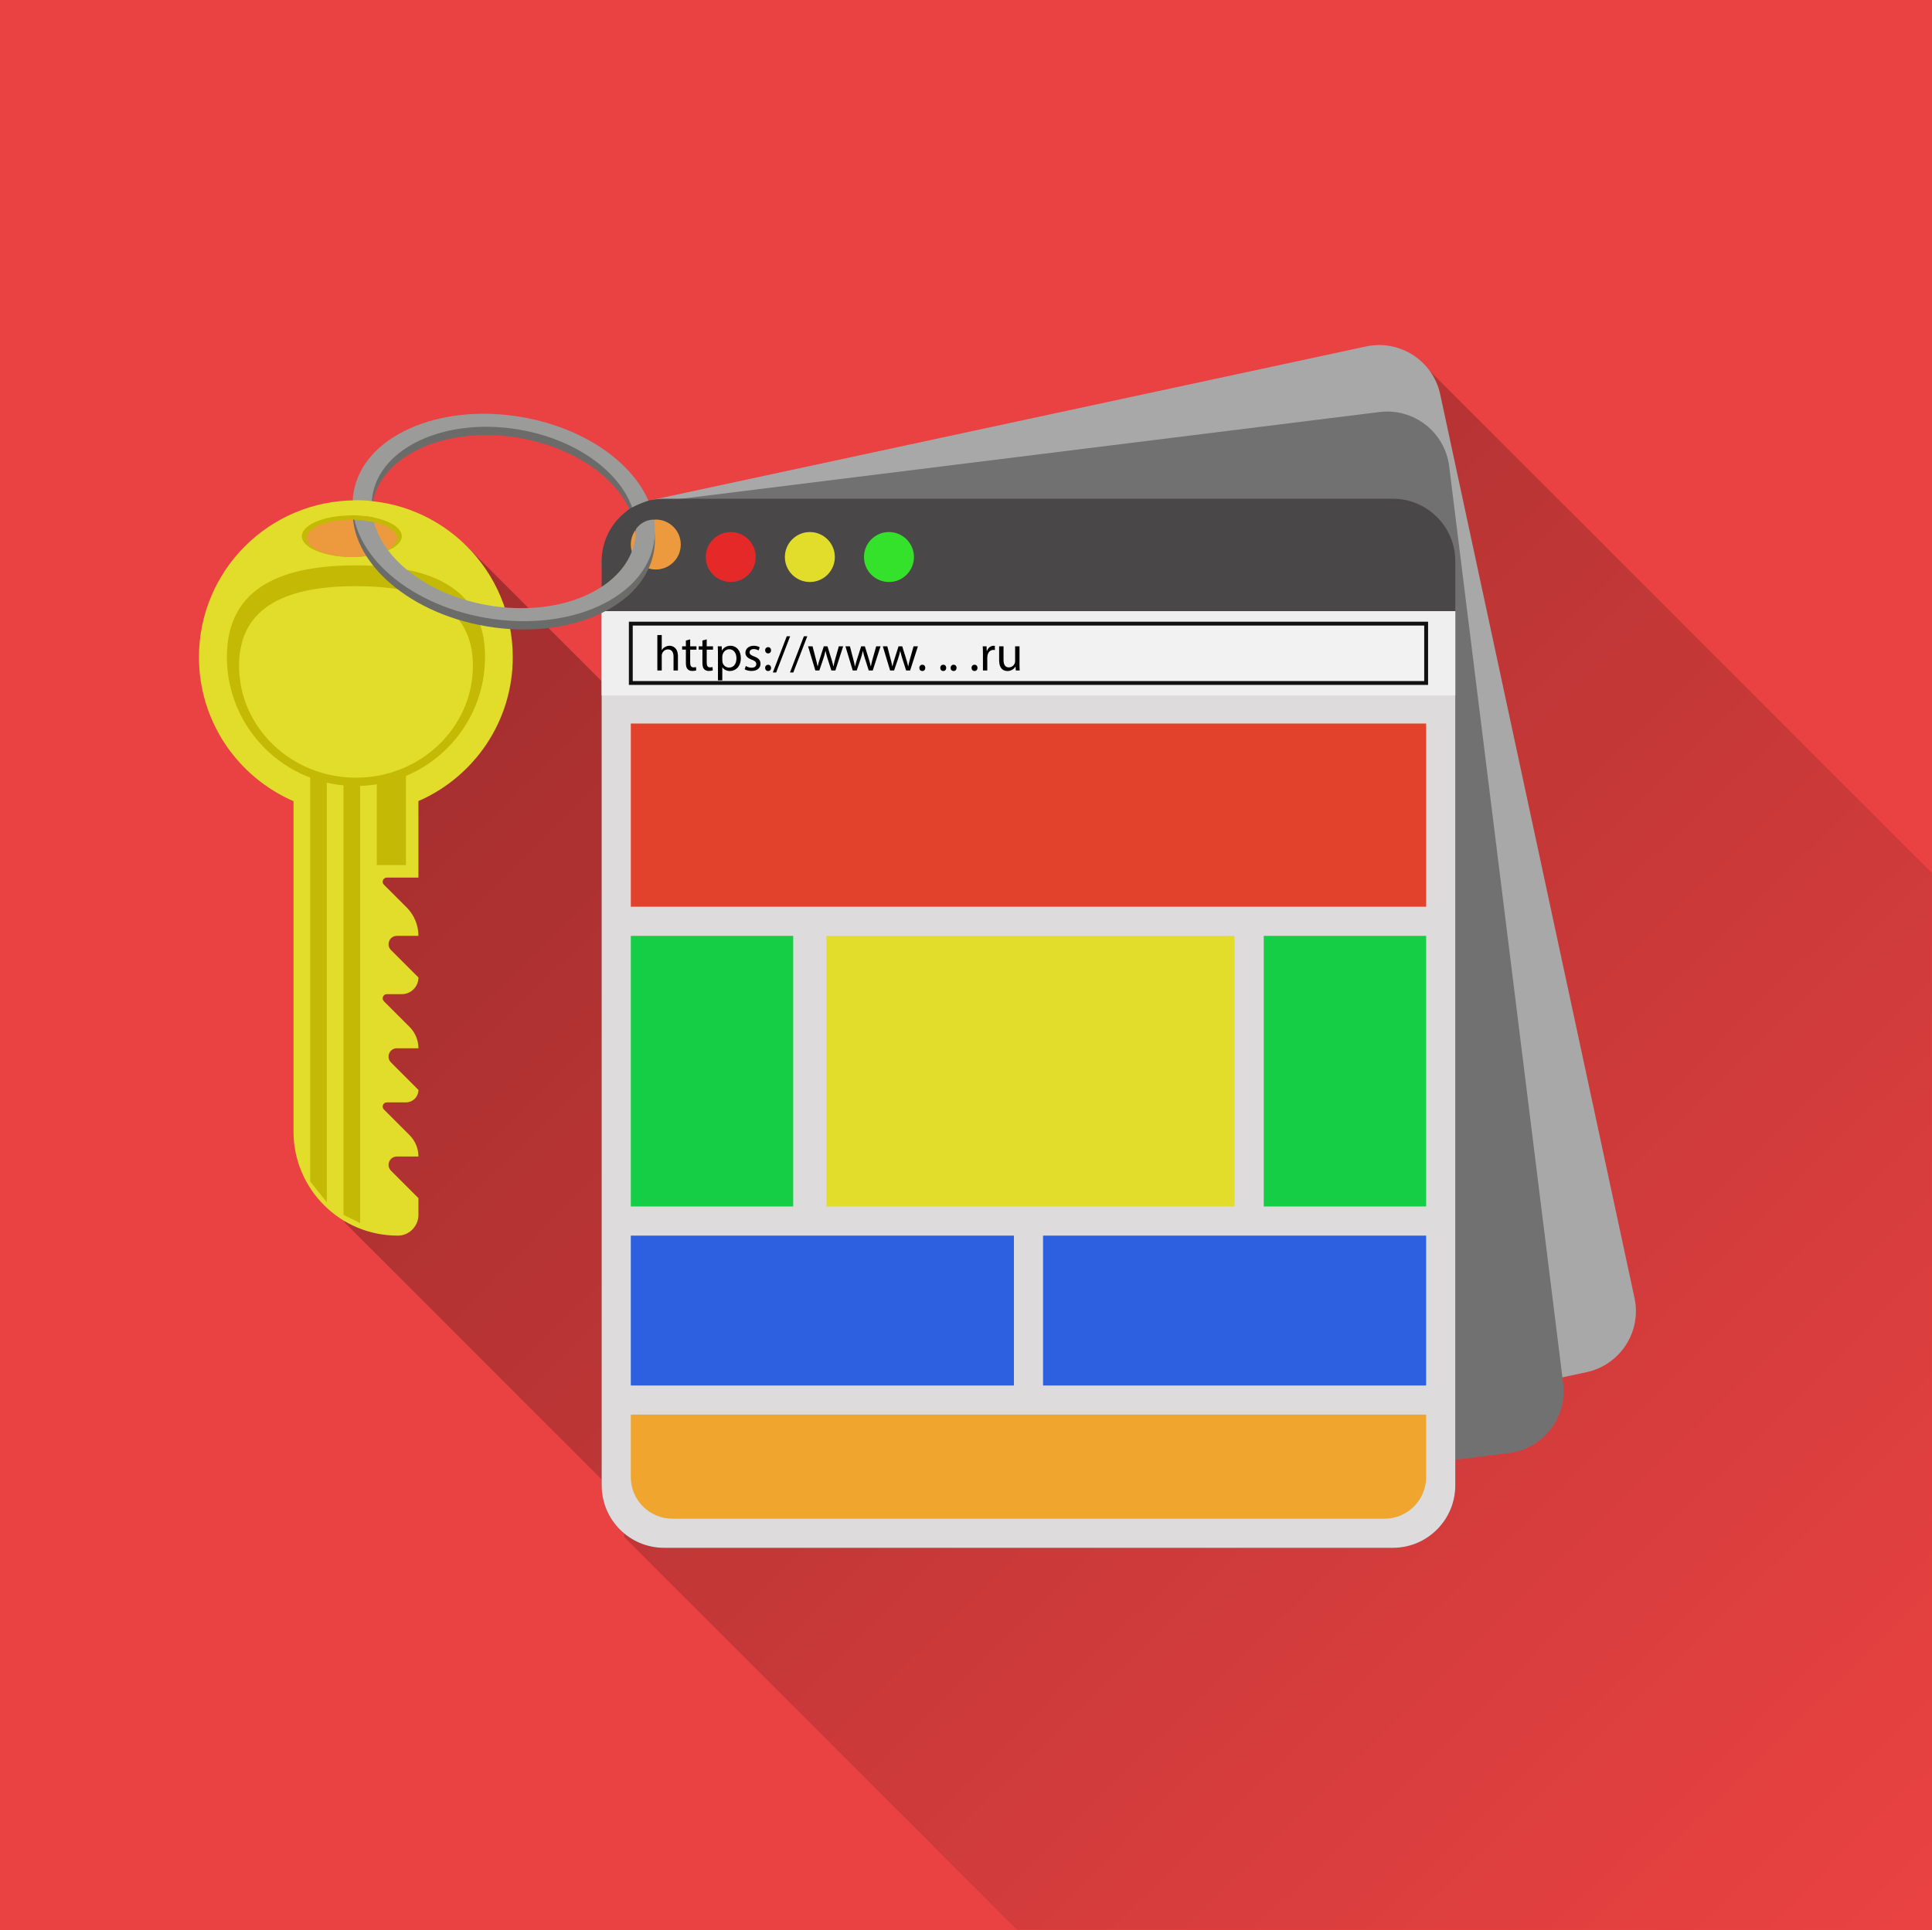
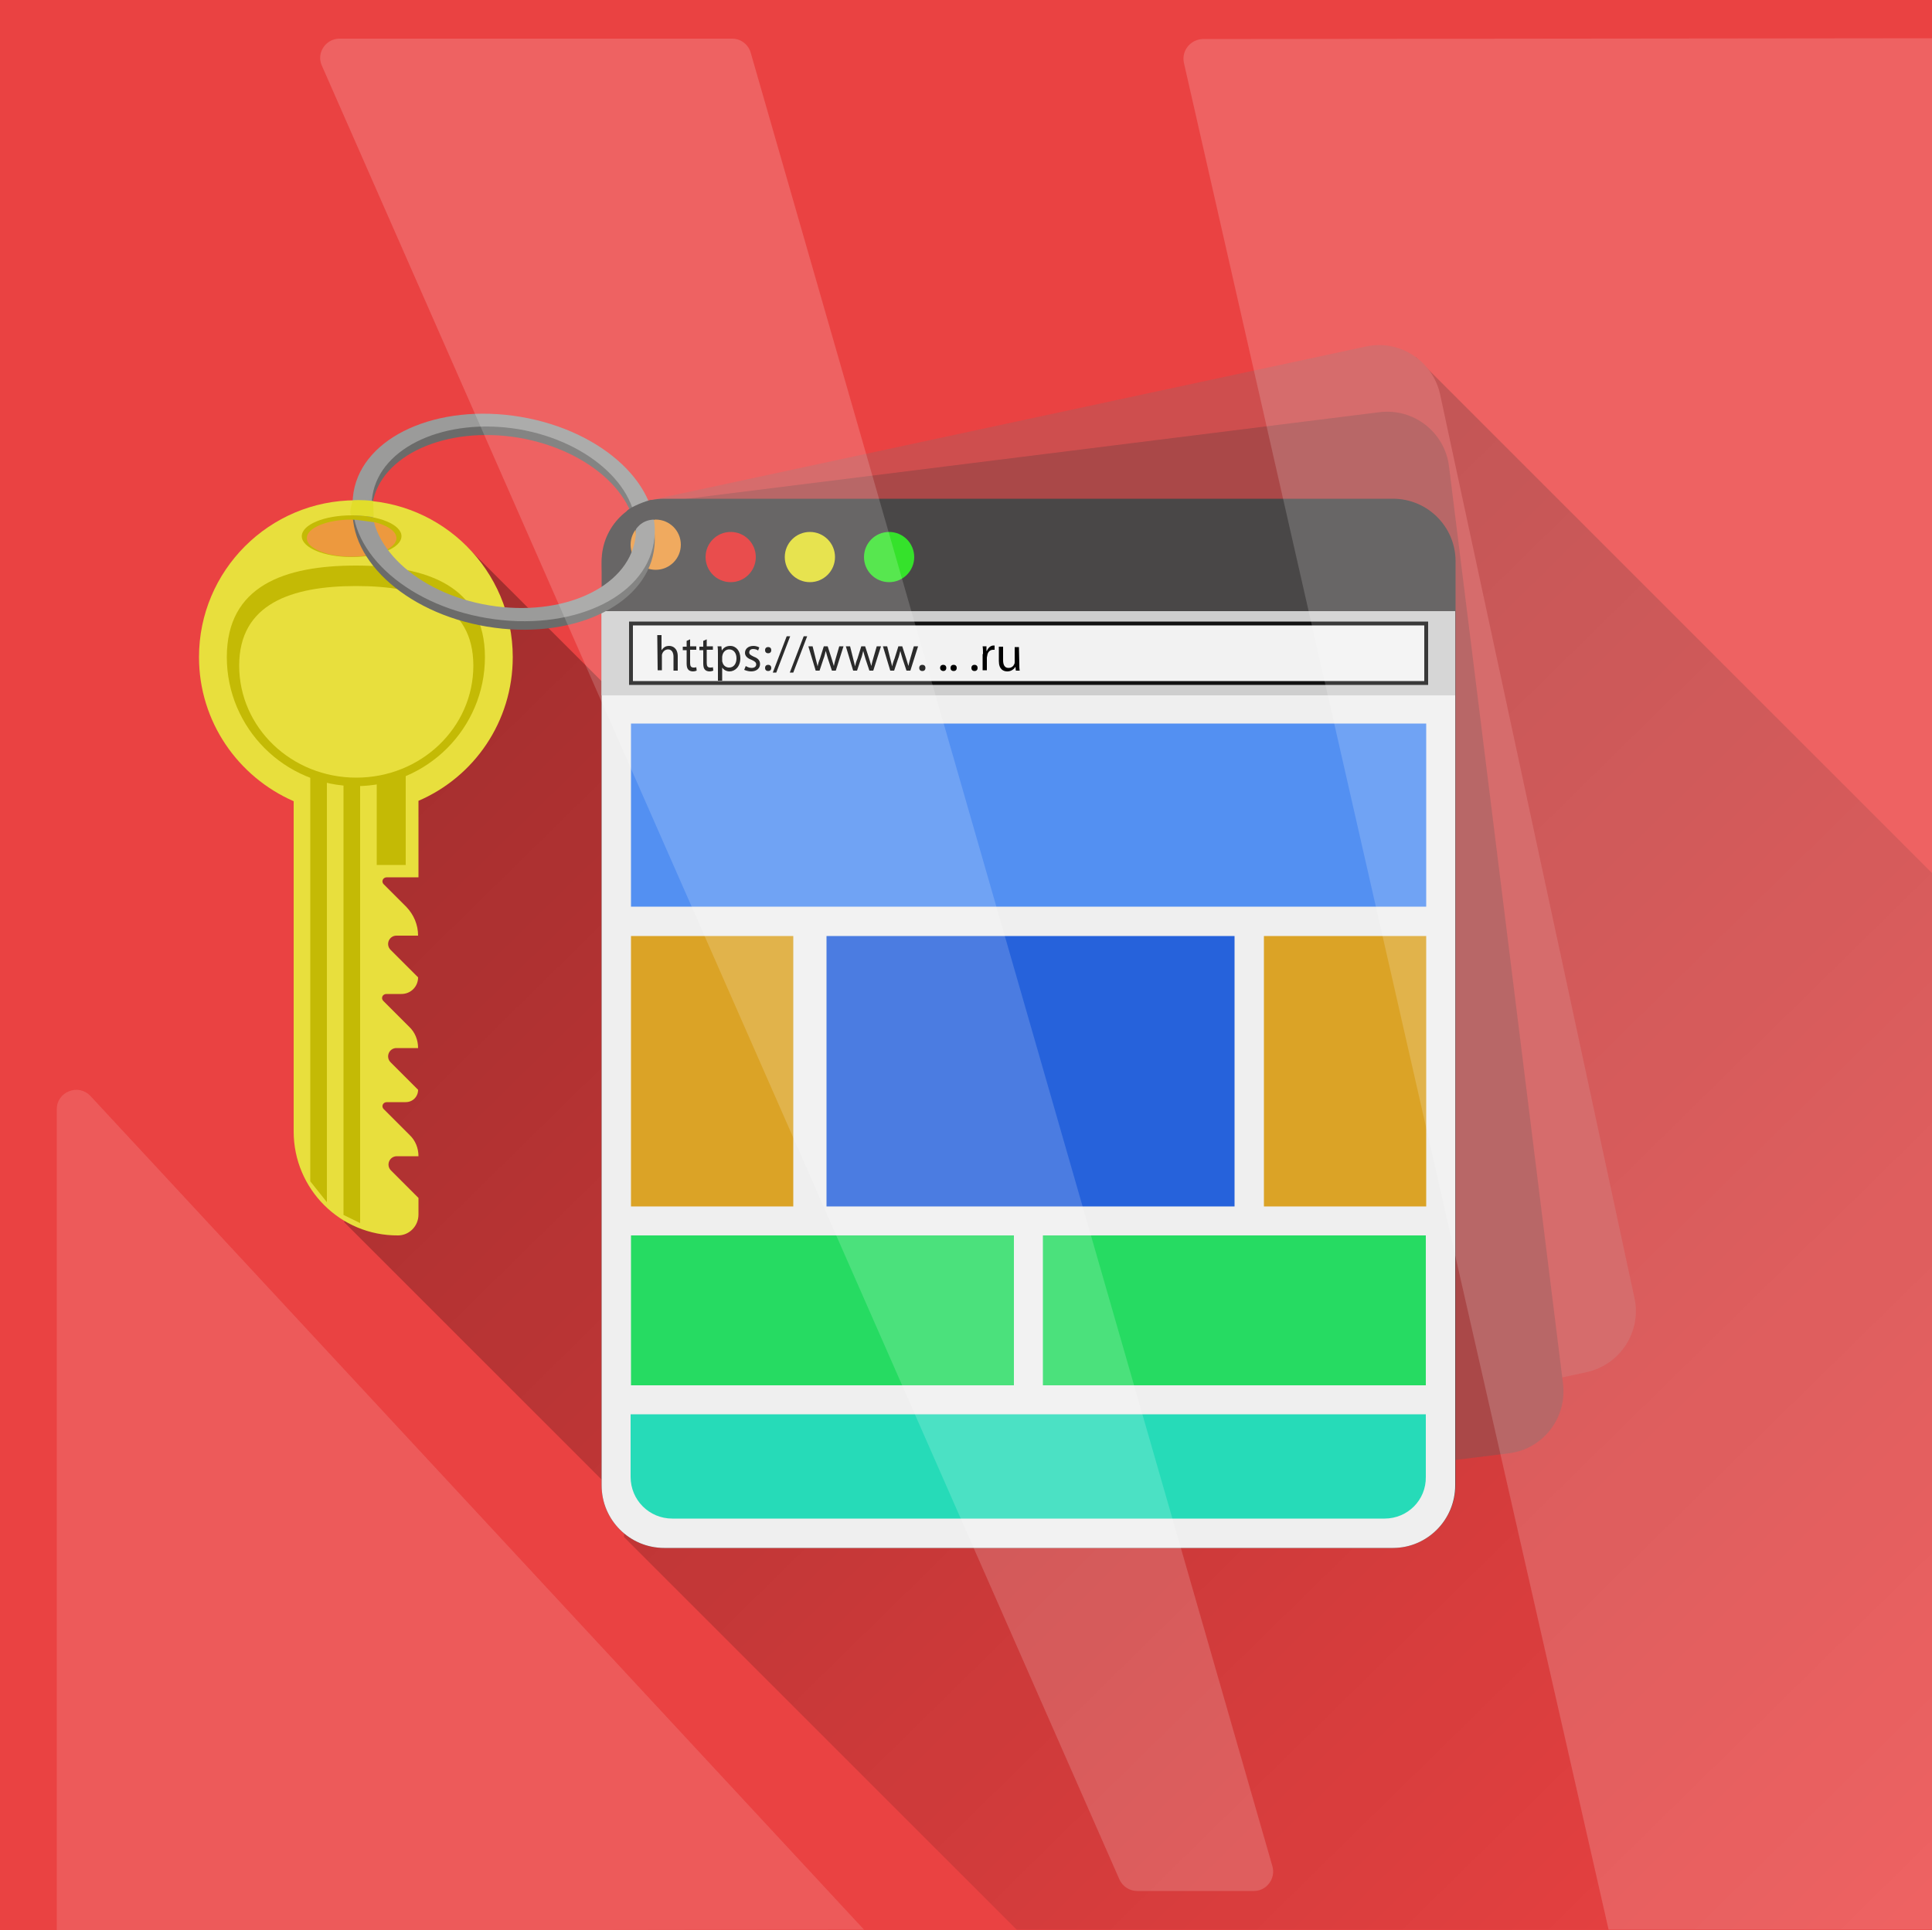
- <svg xmlns="http://www.w3.org/2000/svg" id="Слой_1" viewBox="0 0 500 499.507">
-   <style>.st4{fill:#494747}.st7{fill:#e2dd2b}.st11{fill:#ed993e}.st17{fill:#c4ba05}</style>
-   <path fill="#ea4242" d="M0-.246h500v500H0z" />
-   <linearGradient id="SVGID_1_" gradientUnits="userSpaceOnUse" x1="-46.066" y1="449.381" x2="270.536" y2="126.809" gradientTransform="matrix(1.12 0 0 -1.12 199.88 629.32)">
+ <svg xmlns="http://www.w3.org/2000/svg" id="Слой_1" viewBox="0 0 500 499.5">
+   <style>.st4{fill:#494747}.st7{fill:#e2dd2b}.st11{fill:#ed993e}.st18{fill:#e8df3d}.st19{fill:#c4ba05}</style>
+   <path fill="#ea4242" d="M0-.2h500v500H0z" />
+   <linearGradient id="SVGID_1_" gradientUnits="userSpaceOnUse" x1="-102.009" y1="211.867" x2="214.594" y2="-110.705" gradientTransform="matrix(1.12 0 0 -1.12 262.52 363.32)">
    <stop offset="0" stop-opacity=".3" />
    <stop offset="1" stop-opacity="0" />
  </linearGradient>
-   <path d="M369.084 200.135H179.511l-59.175-59.176-31.213 33.407v142.022l72.431 72.432v9.08l101.607 101.607h236.813V225.965L366.426 92.417l2.658 107.718z" fill="url(#SVGID_1_)" />
-   <path d="M410.603 355.193l-184.377 39.636c-8.728 1.876-17.325-3.678-19.202-12.406l-50.281-233.897c-1.877-8.728 3.678-17.324 12.406-19.202l184.377-39.636c8.728-1.876 17.325 3.678 19.202 12.406l50.281 233.896c1.877 8.729-3.677 17.325-12.406 19.203z" fill="#a8a8a8" />
-   <path d="M390.496 376.156l-187.15 23.255c-8.86 1.102-16.934-5.189-18.035-14.048l-29.5-237.415c-1.1-8.859 5.19-16.934 14.049-18.034l187.15-23.255c8.86-1.101 16.934 5.189 18.035 14.048l29.5 237.415c1.1 8.86-5.19 16.933-14.049 18.034z" fill="#727171" />
-   <path class="st4" d="M360.463 400.674h-188.59c-8.927 0-16.165-7.237-16.165-16.165V145.27c0-8.927 7.238-16.165 16.165-16.165h188.59c8.927 0 16.165 7.238 16.165 16.165v239.24c0 8.928-7.238 16.165-16.165 16.165z" />
-   <path d="M360.463 400.674h-188.59c-8.927 0-16.165-7.237-16.165-16.165V158.201h220.92V384.51c0 8.928-7.238 16.165-16.165 16.165z" fill="#dddbdb" />
-   <circle cx="189.115" cy="144.192" r="6.466" fill="#e52929" />
-   <circle class="st7" cx="209.591" cy="144.192" r="6.466" />
-   <circle cx="230.066" cy="144.192" r="6.466" fill="#35e22b" />
-   <path fill="#efefef" d="M155.708 158.201h220.92v21.829h-220.92z" />
-   <path fill="#f2f2f2" stroke="#111" stroke-miterlimit="10" d="M163.252 161.434h205.833v15.363H163.252z" />
-   <circle class="st11" cx="169.718" cy="140.959" r="6.466" />
-   <path fill="none" d="M163.252 161.434h65.378v15.087h-65.378z" />
-   <path d="M170.122 164.382h1.138v3.903h.026c.18-.323.465-.607.813-.8a2.342 2.342 0 0 1 1.164-.324c.84 0 2.185.516 2.185 2.675v3.722h-1.138v-3.593c0-1.009-.376-1.861-1.448-1.861-.737 0-1.318.516-1.525 1.137-.064.155-.077.323-.077.543v3.774h-1.138v-9.176zm8.496 1.124v1.796h1.628v.865h-1.628v3.373c0 .776.22 1.215.854 1.215.297 0 .516-.039.659-.078l.052.854c-.22.09-.57.155-1.009.155-.53 0-.957-.168-1.228-.478-.324-.337-.44-.893-.44-1.629v-3.413h-.969v-.865h.969v-1.5l1.112-.295zm4.28 0v1.796h1.629v.865h-1.629v3.373c0 .776.22 1.215.854 1.215.297 0 .516-.039.658-.078l.052.854c-.22.09-.569.155-1.009.155-.53 0-.957-.168-1.228-.478-.323-.337-.44-.893-.44-1.629v-3.413h-.967v-.865h.968v-1.5l1.112-.295zm2.91 3.838c0-.802-.026-1.447-.052-2.042h1.02l.053 1.072h.026c.464-.763 1.201-1.214 2.223-1.214 1.512 0 2.649 1.279 2.649 3.179 0 2.249-1.37 3.36-2.844 3.36-.828 0-1.55-.362-1.926-.983h-.026v3.4h-1.124v-6.772h.001zm1.125 1.667c0 .168.026.324.052.466.207.789.892 1.33 1.706 1.33 1.201 0 1.9-.98 1.9-2.416 0-1.254-.659-2.327-1.861-2.327-.776 0-1.5.556-1.72 1.408-.038.143-.077.31-.077.466v1.073zm6.078 1.383c.336.22.93.453 1.5.453.828 0 1.215-.414 1.215-.93 0-.544-.323-.841-1.163-1.151-1.125-.401-1.654-1.02-1.654-1.77 0-1.009.815-1.836 2.158-1.836.634 0 1.19.18 1.538.387l-.284.827a2.434 2.434 0 0 0-1.28-.36c-.672 0-1.047.387-1.047.853 0 .516.375.749 1.189 1.06 1.086.413 1.64.956 1.64 1.886 0 1.1-.851 1.874-2.339 1.874-.685 0-1.318-.168-1.757-.427l.284-.866zm5.006-4.057c0-.479.323-.815.775-.815s.75.336.763.815c0 .451-.297.801-.776.801-.453 0-.762-.35-.762-.801zm0 4.561c0-.478.323-.813.775-.813s.75.336.763.813c0 .453-.297.802-.776.802-.453 0-.762-.349-.762-.802zm1.99 1.176l3.606-9.37h.878l-3.617 9.37h-.867zm4.437 0l3.606-9.37h.878l-3.617 9.37h-.867zm5.843-6.772l.828 3.18c.18.696.349 1.344.465 1.99h.04c.141-.634.348-1.305.555-1.978l1.022-3.192h.956l.97 3.127c.232.75.413 1.409.556 2.043h.037c.105-.634.272-1.294.479-2.03l.891-3.14h1.125l-2.016 6.256h-1.035l-.956-2.986c-.22-.698-.4-1.318-.556-2.055h-.026a18.964 18.964 0 0 1-.567 2.068l-1.01 2.972h-1.034l-1.887-6.256h1.163v.001zm9.673 0l.828 3.18c.18.696.349 1.344.466 1.99h.038c.142-.634.35-1.305.556-1.978l1.022-3.192h.956l.97 3.127c.232.75.413 1.409.556 2.043h.038c.104-.634.271-1.294.478-2.03l.891-3.14h1.125l-2.016 6.256h-1.035l-.956-2.986c-.22-.698-.4-1.318-.557-2.055h-.024c-.156.749-.35 1.395-.568 2.068l-1.01 2.972h-1.034l-1.887-6.256h1.163v.001zm9.673 0l.828 3.18c.18.696.349 1.344.465 1.99h.04c.141-.634.348-1.305.555-1.978l1.022-3.192h.956l.97 3.127c.232.75.414 1.409.556 2.043h.037c.105-.634.272-1.294.479-2.03l.891-3.14h1.125l-2.016 6.256h-1.035l-.955-2.986a21.007 21.007 0 0 1-.557-2.055h-.025c-.156.749-.35 1.395-.568 2.068l-1.009 2.972h-1.035l-1.887-6.256h1.163v.001zm8.291 5.583c0-.478.323-.814.774-.814.453 0 .763.336.763.814 0 .466-.296.814-.775.814-.453.001-.762-.348-.762-.814zm5.417 0c0-.478.323-.814.775-.814s.763.336.763.814c0 .466-.297.814-.776.814-.453.001-.762-.348-.762-.814zm2.678 0c0-.478.323-.814.775-.814s.763.336.763.814c0 .466-.297.814-.776.814-.453.001-.762-.348-.762-.814zm5.417 0c0-.478.324-.814.775-.814.453 0 .763.336.763.814 0 .466-.296.814-.776.814-.452.001-.762-.348-.762-.814zm2.948-3.631c0-.737-.014-1.37-.053-1.952h.996l.039 1.228h.051c.285-.84.97-1.37 1.732-1.37.13 0 .22.013.323.039v1.073a1.71 1.71 0 0 0-.388-.039c-.8 0-1.37.608-1.524 1.46a3.322 3.322 0 0 0-.052.53v3.335h-1.124v-4.304zm9.464 2.598c0 .647.014 1.214.053 1.706h-1.01l-.065-1.02h-.025a2.354 2.354 0 0 1-2.068 1.162c-.983 0-2.158-.542-2.158-2.74v-3.657h1.137v3.464c0 1.19.362 1.99 1.396 1.99.762 0 1.292-.53 1.5-1.033a1.64 1.64 0 0 0 .104-.582v-3.839h1.137v4.549h-.001z" />
-   <path fill="#e2412b" d="M163.252 187.298h205.833v47.417H163.252z" />
-   <path d="M358.308 393.13h-184.28c-5.952 0-10.776-4.824-10.776-10.776v-16.165h205.832v16.165c0 5.952-4.824 10.777-10.776 10.777z" fill="#efa52e" />
-   <path class="st7" d="M213.902 242.259h105.61v70.048h-105.61z" />
-   <path d="M163.252 242.259h42.029v70.048h-42.029zm163.804 0h42.029v70.048h-42.029z" fill="#15ce45" />
-   <path d="M163.252 319.85h99.144v38.796h-99.144zm106.688 0h99.144v38.796H269.94z" fill="#2d60e0" />
-   <path class="st7" d="M132.704 170.124c0-22.426-18.18-40.606-40.606-40.606s-40.606 18.18-40.606 40.606c0 16.691 10.073 31.023 24.47 37.266v85.518c0 14.91 12.11 26.99 27.03 26.942 2.94-.01 5.3-2.449 5.3-5.388v-4.311l-7.098-7.098c-1.358-1.357-.397-3.679 1.524-3.679h5.573a7.8 7.8 0 0 0-2.286-5.518l-6.65-6.652c-.68-.679-.2-1.84.761-1.84h4.942a3.233 3.233 0 0 0 3.233-3.232l-7.097-7.098c-1.358-1.357-.397-3.679 1.524-3.679h5.573a7.8 7.8 0 0 0-2.286-5.518l-6.65-6.652c-.68-.679-.2-1.84.761-1.84h3.865a4.31 4.31 0 0 0 4.31-4.31l-7.097-7.097c-1.358-1.358-.397-3.68 1.524-3.68h5.573c0-2.76-1.096-5.406-3.047-7.358l-5.889-5.888c-.679-.679-.198-1.84.762-1.84h8.174v-19.807c14.365-6.256 24.413-20.571 24.413-37.24z" />
-   <path class="st17" d="M58.719 170.055c0-18.45 14.957-23.708 33.407-23.708s33.408 5.258 33.408 23.708-14.957 33.408-33.408 33.408-33.407-14.957-33.407-33.408z" />
-   <path class="st17" d="M84.583 311.229l-4.31-5.389V193.764h4.31zm8.621 5.388l-4.31-2.136V199.152h4.31zm4.311-120.698h7.544v28.019h-7.544z" />
-   <path class="st7" d="M61.871 172.312c0-16.014 13.546-20.577 30.255-20.577s30.256 4.564 30.256 20.577c0 16.014-13.547 28.996-30.256 28.996s-30.255-12.982-30.255-28.996z" />
-   <ellipse class="st17" cx="91.049" cy="138.803" rx="12.932" ry="5.388" />
-   <ellipse class="st11" cx="91.049" cy="139.342" rx="11.639" ry="4.849" />
-   <path d="M134.745 110.07c-21.469-3.597-40.825 5.146-43.234 19.527-2.41 14.381 13.042 28.956 34.51 32.552 21.469 3.596 40.826-5.146 43.234-19.527 2.41-14.382-13.04-28.956-34.51-32.552zm29.635 31.735c-2.107 12.577-19.036 20.223-37.812 17.077s-32.289-15.89-30.18-28.468c2.106-12.578 19.035-20.223 37.811-17.078 18.775 3.146 32.288 15.891 30.181 28.469z" fill="#6b6b6a" />
-   <path d="M134.745 107.915c-21.469-3.598-40.825 5.145-43.234 19.527-2.41 14.381 13.042 28.955 34.51 32.551 21.469 3.597 40.826-5.145 43.234-19.527 2.41-14.381-13.04-28.955-34.51-32.551zm29.635 31.734c-2.107 12.578-19.036 20.224-37.812 17.078s-32.289-15.891-30.18-28.468c2.106-12.578 19.035-20.224 37.811-17.078 18.775 3.146 32.288 15.891 30.181 28.468z" fill="#9b9b9a" />
-   <path class="st7" d="M91.285 129.527s2.288-.174 5.336.241l.07 4.186c.055-.05-4.446-.55-5.642-.539-1.078.01.236-3.888.236-3.888z" />
-   <path class="st17" d="M91.137 134.493l-.088-1.078c.09.002 3.948.04 5.74.558l.125 1.18s-4.61-.66-5.777-.66z" />
-   <path class="st4" d="M164.394 137.29s1.417-2.797 4.987-2.797l-.782-5.057c-1.057.086-5.415 1.82-6.313 2.817-1.014 1.317 2.108 5.037 2.108 5.037z" />
+   <path d="M369.1 200.1H179.5L120.3 141l-31.2 33.4v142l72.4 72.4v9.1l101.6 101.6H500V226L366.4 92.4l2.7 107.7z" fill="url(#SVGID_1_)" />
+   <path d="M410.6 355.2l-184.4 39.6c-8.7 1.9-17.3-3.7-19.2-12.4l-50.3-233.9c-1.9-8.7 3.7-17.3 12.4-19.2l184.4-39.6c8.7-1.9 17.3 3.7 19.2 12.4L423 336c1.9 8.7-3.7 17.3-12.4 19.2z" fill="#ce4e4e" />
+   <path d="M390.5 376.2l-187.2 23.3c-8.9 1.1-16.9-5.2-18-14l-29.5-237.4c-1.1-8.9 5.2-16.9 14-18L357 106.7c8.9-1.1 16.9 5.2 18 14l29.5 237.4c1.1 8.9-5.1 17-14 18.1z" fill="#aa4848" />
+   <path class="st4" d="M360.5 400.7H171.9c-8.9 0-16.2-7.2-16.2-16.2V145.3c0-8.9 7.2-16.2 16.2-16.2h188.6c8.9 0 16.2 7.2 16.2 16.2v239.2c-.1 8.9-7.3 16.2-16.2 16.2z" />
+   <path d="M360.5 400.7H171.9c-8.9 0-16.2-7.2-16.2-16.2V158.2h220.9v226.3c0 8.9-7.2 16.2-16.1 16.2z" fill="#efefef" />
+   <circle cx="189.1" cy="144.2" r="6.5" fill="#e52929" />
+   <circle class="st7" cx="209.6" cy="144.2" r="6.5" />
+   <circle cx="230.1" cy="144.2" r="6.5" fill="#35e22b" />
+   <path fill="#cecece" d="M155.7 158.2h220.9V180H155.7z" />
+   <path fill="#f2f2f2" stroke="#111" stroke-miterlimit="10" d="M163.3 161.4h205.8v15.4H163.3z" />
+   <circle class="st11" cx="169.7" cy="141" r="6.5" />
+   <path fill="none" d="M163.3 161.4h65.4v15.1h-65.4z" />
+   <path d="M170.1 164.4h1.1v3.9c.2-.3.5-.6.8-.8s.7-.3 1.2-.3c.8 0 2.2.5 2.2 2.7v3.7h-1.1V170c0-1-.4-1.9-1.4-1.9-.7 0-1.3.5-1.5 1.1-.1.2-.1.3-.1.5v3.8h-1.1l-.1-9.1zm8.5 1.1v1.8h1.6v.9h-1.6v3.4c0 .8.2 1.2.9 1.2.3 0 .5 0 .7-.1l.1.9c-.2.1-.6.2-1 .2-.5 0-1-.2-1.2-.5-.3-.3-.4-.9-.4-1.6v-3.4h-1v-.9h1v-1.5l.9-.4zm4.3 0v1.8h1.6v.9h-1.6v3.4c0 .8.2 1.2.9 1.2.3 0 .5 0 .7-.1l.1.9c-.2.1-.6.2-1 .2-.5 0-1-.2-1.2-.5-.3-.3-.4-.9-.4-1.6v-3.4h-1v-.9h1v-1.5l.9-.4zm2.9 3.8c0-.8 0-1.4-.1-2h1l.1 1.1c.5-.8 1.2-1.2 2.2-1.2 1.5 0 2.6 1.3 2.6 3.2 0 2.2-1.4 3.4-2.8 3.4-.8 0-1.5-.4-1.9-1v3.4h-1.1v-6.9zm1.1 1.7c0 .2 0 .3.1.5.2.8.9 1.3 1.7 1.3 1.2 0 1.9-1 1.9-2.4 0-1.3-.7-2.3-1.9-2.3-.8 0-1.5.6-1.7 1.4 0 .1-.1.3-.1.5v1zm6.1 1.4c.3.2.9.5 1.5.5.8 0 1.2-.4 1.2-.9s-.3-.8-1.2-1.2c-1.1-.4-1.7-1-1.7-1.8 0-1 .8-1.8 2.2-1.8.6 0 1.2.2 1.5.4l-.3.8c-.2-.2-.7-.4-1.3-.4-.7 0-1 .4-1 .9s.4.7 1.2 1.1c1.1.4 1.6 1 1.6 1.9 0 1.1-.9 1.9-2.3 1.9-.7 0-1.3-.2-1.8-.4l.4-1zm5-4.1c0-.5.3-.8.8-.8s.8.3.8.8-.3.8-.8.8-.8-.3-.8-.8zm0 4.6c0-.5.3-.8.8-.8s.8.3.8.8-.3.8-.8.8-.8-.3-.8-.8zm2 1.2l3.6-9.4h.9l-3.6 9.4h-.9zm4.4 0l3.6-9.4h.9l-3.6 9.4h-.9zm5.9-6.8l.8 3.2c.2.7.3 1.3.5 2 .1-.6.3-1.3.6-2l1-3.2h1l1 3.1c.2.7.4 1.4.6 2 .1-.6.3-1.3.5-2l.9-3.1h1.1l-2 6.3h-1l-1-3c-.2-.7-.4-1.3-.6-2.1-.2.7-.3 1.4-.6 2.1l-1 3h-1l-1.9-6.3h1.1zm9.7 0l.8 3.2c.2.7.3 1.3.5 2 .1-.6.3-1.3.6-2l1-3.2h1l1 3.1c.2.7.4 1.4.6 2 .1-.6.3-1.3.5-2l.9-3.1h1.1l-2 6.3h-1l-1-3c-.2-.7-.4-1.3-.6-2.1-.2.7-.3 1.4-.6 2.1l-1 3h-1l-1.9-6.3h1.1zm9.6 0l.8 3.2c.2.7.3 1.3.5 2 .1-.6.3-1.3.6-2l1-3.2h1l1 3.1c.2.7.4 1.4.6 2 .1-.6.3-1.3.5-2l.9-3.1h1.1l-2 6.3h-1l-1-3c-.2-.7-.4-1.3-.6-2.1-.2.7-.3 1.4-.6 2.1l-1 3h-1l-1.9-6.3h1.1zm8.3 5.6c0-.5.3-.8.8-.8s.8.3.8.8-.3.8-.8.8-.8-.3-.8-.8zm5.4 0c0-.5.3-.8.8-.8s.8.3.8.8-.3.8-.8.8c-.4 0-.8-.3-.8-.8zm2.7 0c0-.5.3-.8.8-.8s.8.3.8.8-.3.8-.8.8-.8-.3-.8-.8zm5.4 0c0-.5.3-.8.8-.8s.8.3.8.8-.3.8-.8.8-.8-.3-.8-.8zm3-3.6c0-.7 0-1.4-.1-2h1v1.2h.1c.3-.8 1-1.4 1.7-1.4h.3v1.1h-.4c-.8 0-1.4.6-1.5 1.5 0 .2-.1.3-.1.5v3.3h-1.1v-4.2h.1zm9.4 2.6c0 .6 0 1.2.1 1.7h-1l-.1-1c-.3.5-1 1.2-2.1 1.2-1 0-2.2-.5-2.2-2.7v-3.7h1.1v3.5c0 1.2.4 2 1.4 2 .8 0 1.3-.5 1.5-1 .1-.2.1-.4.1-.6v-3.8h1.1l.1 4.4z" />
+   <path fill="#5390f2" d="M163.3 187.3h205.8v47.4H163.3z" />
+   <path d="M358.3 393.1H174c-6 0-10.8-4.8-10.8-10.8v-16.2H369v16.2c.1 6-4.7 10.8-10.7 10.8z" fill="#26dbb8" />
+   <path fill="#2662db" d="M213.9 242.3h105.6v70H213.9z" />
+   <path d="M163.3 242.3h42v70h-42zm163.8 0h42v70h-42z" fill="#dba326" />
+   <path d="M163.3 319.8h99.1v38.8h-99.1zm106.6 0H369v38.8h-99.1z" fill="#26db62" />
+   <path class="st18" d="M132.7 170.1c0-22.4-18.2-40.6-40.6-40.6s-40.6 18.2-40.6 40.6c0 16.7 10.1 31 24.5 37.3v85.5c0 14.9 12.1 27 27 26.9 2.9 0 5.3-2.4 5.3-5.4v-4.3l-7.1-7.1c-1.4-1.4-.4-3.7 1.5-3.7h5.6c0-2.1-.8-4.1-2.3-5.5l-6.7-6.7c-.7-.7-.2-1.8.8-1.8h4.9c1.8 0 3.2-1.4 3.2-3.2l-7.1-7.1c-1.4-1.4-.4-3.7 1.5-3.7h5.6c0-2.1-.8-4.1-2.3-5.5l-6.7-6.7c-.7-.7-.2-1.8.8-1.8h3.9c2.4 0 4.3-1.9 4.3-4.3l-7.1-7.1c-1.4-1.4-.4-3.7 1.5-3.7h5.6c0-2.8-1.1-5.4-3-7.4l-5.9-5.9c-.7-.7-.2-1.8.8-1.8h8.2v-19.8c14.4-6.2 24.4-20.5 24.4-37.2z" />
+   <path class="st19" d="M58.7 170.1c0-18.5 15-23.7 33.4-23.7s33.4 5.3 33.4 23.7-15 33.4-33.4 33.4-33.4-15-33.4-33.4z" />
+   <path class="st19" d="M84.6 311.2l-4.3-5.4v-112h4.3zm8.6 5.4l-4.3-2.1V199.2h4.3zm4.3-120.7h7.5v28h-7.5z" />
+   <path class="st18" d="M61.9 172.3c0-16 13.5-20.6 30.3-20.6s30.3 4.6 30.3 20.6-13.5 29-30.3 29-30.3-13-30.3-29z" />
+   <ellipse class="st19" cx="91" cy="138.8" rx="12.9" ry="5.4" />
+   <ellipse class="st11" cx="91" cy="139.3" rx="11.6" ry="4.8" />
+   <path d="M134.7 110.1c-21.5-3.6-40.8 5.1-43.2 19.5-2.4 14.4 13 29 34.5 32.6s40.8-5.1 43.2-19.5c2.5-14.5-13-29-34.5-32.6zm29.7 31.7c-2.1 12.6-19 20.2-37.8 17.1S94.3 143 96.4 130.4s19-20.2 37.8-17.1c18.8 3.2 32.3 15.9 30.2 28.5z" fill="#6b6b6a" />
+   <path d="M134.7 107.9c-21.5-3.6-40.8 5.1-43.2 19.5-2.4 14.4 13 29 34.5 32.6s40.8-5.1 43.2-19.5c2.5-14.4-13-29-34.5-32.6zm29.7 31.7c-2.1 12.6-19 20.2-37.8 17.1s-32.3-15.9-30.2-28.5c2.1-12.6 19-20.2 37.8-17.1 18.8 3.2 32.3 16 30.2 28.5z" fill="#9b9b9a" />
+   <path class="st7" d="M91.3 129.5s2.3-.2 5.3.2l.1 4.2c.1-.1-4.4-.5-5.6-.5-1.1 0 .2-3.9.2-3.9z" />
+   <path class="st19" d="M91.1 134.5l-.1-1.1c.1 0 3.9 0 5.7.6l.1 1.2c.1 0-4.5-.7-5.7-.7z" />
+   <path class="st4" d="M164.4 137.3s1.4-2.8 5-2.8l-.8-5.1c-1.1.1-5.4 1.8-6.3 2.8-1 1.4 2.1 5.1 2.1 5.1z" />
+   <path d="M306.4 16.3l109.9 483.2H500V9.9l-188.7.2c-3.2.1-5.6 3-4.9 6.2zm-112.1-2.6l135 469.4c.9 3.2-1.5 6.4-4.8 6.4h-30.2c-2 0-3.8-1.2-4.6-3L83.3 17c-1.5-3.3 1-7 4.6-7h101.6c2.2 0 4.2 1.5 4.8 3.7z" opacity=".17" fill="#fff" />
+   <path d="M223.6 499.5L23.4 283.7c-3.1-3.3-8.7-1.1-8.7 3.4v212.7l208.9-.3z" opacity=".13" fill="#fff" />
</svg>
